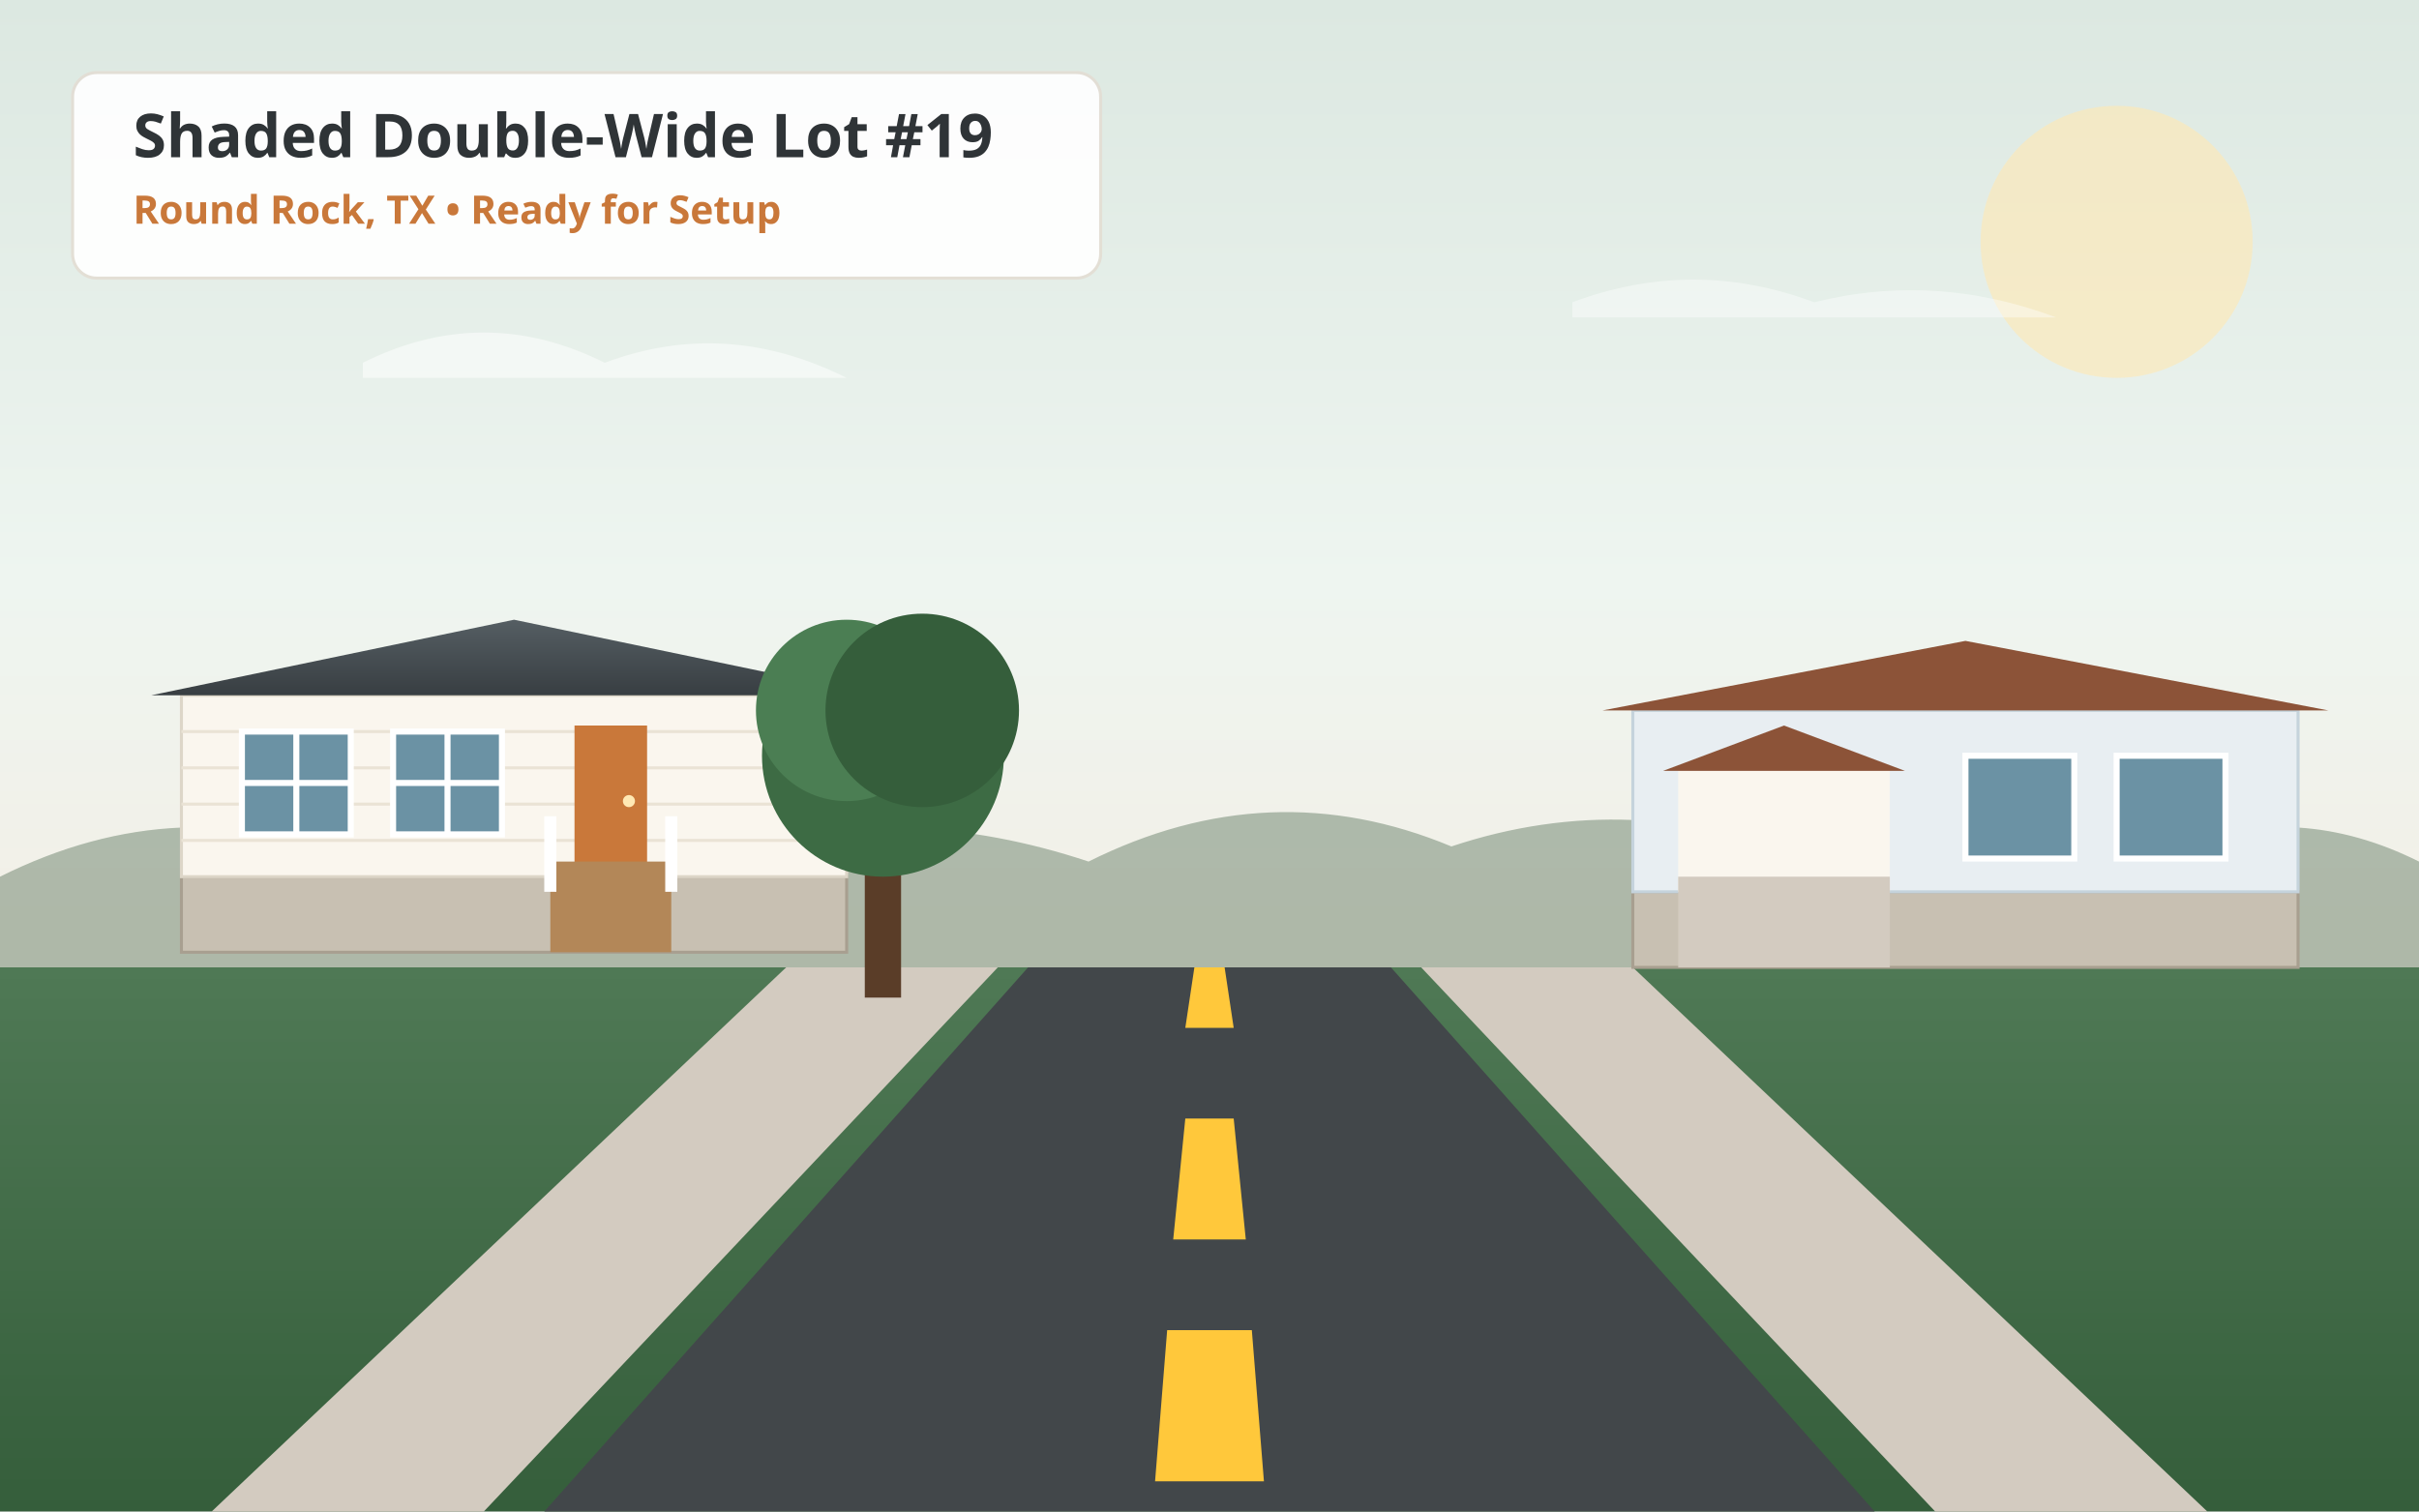
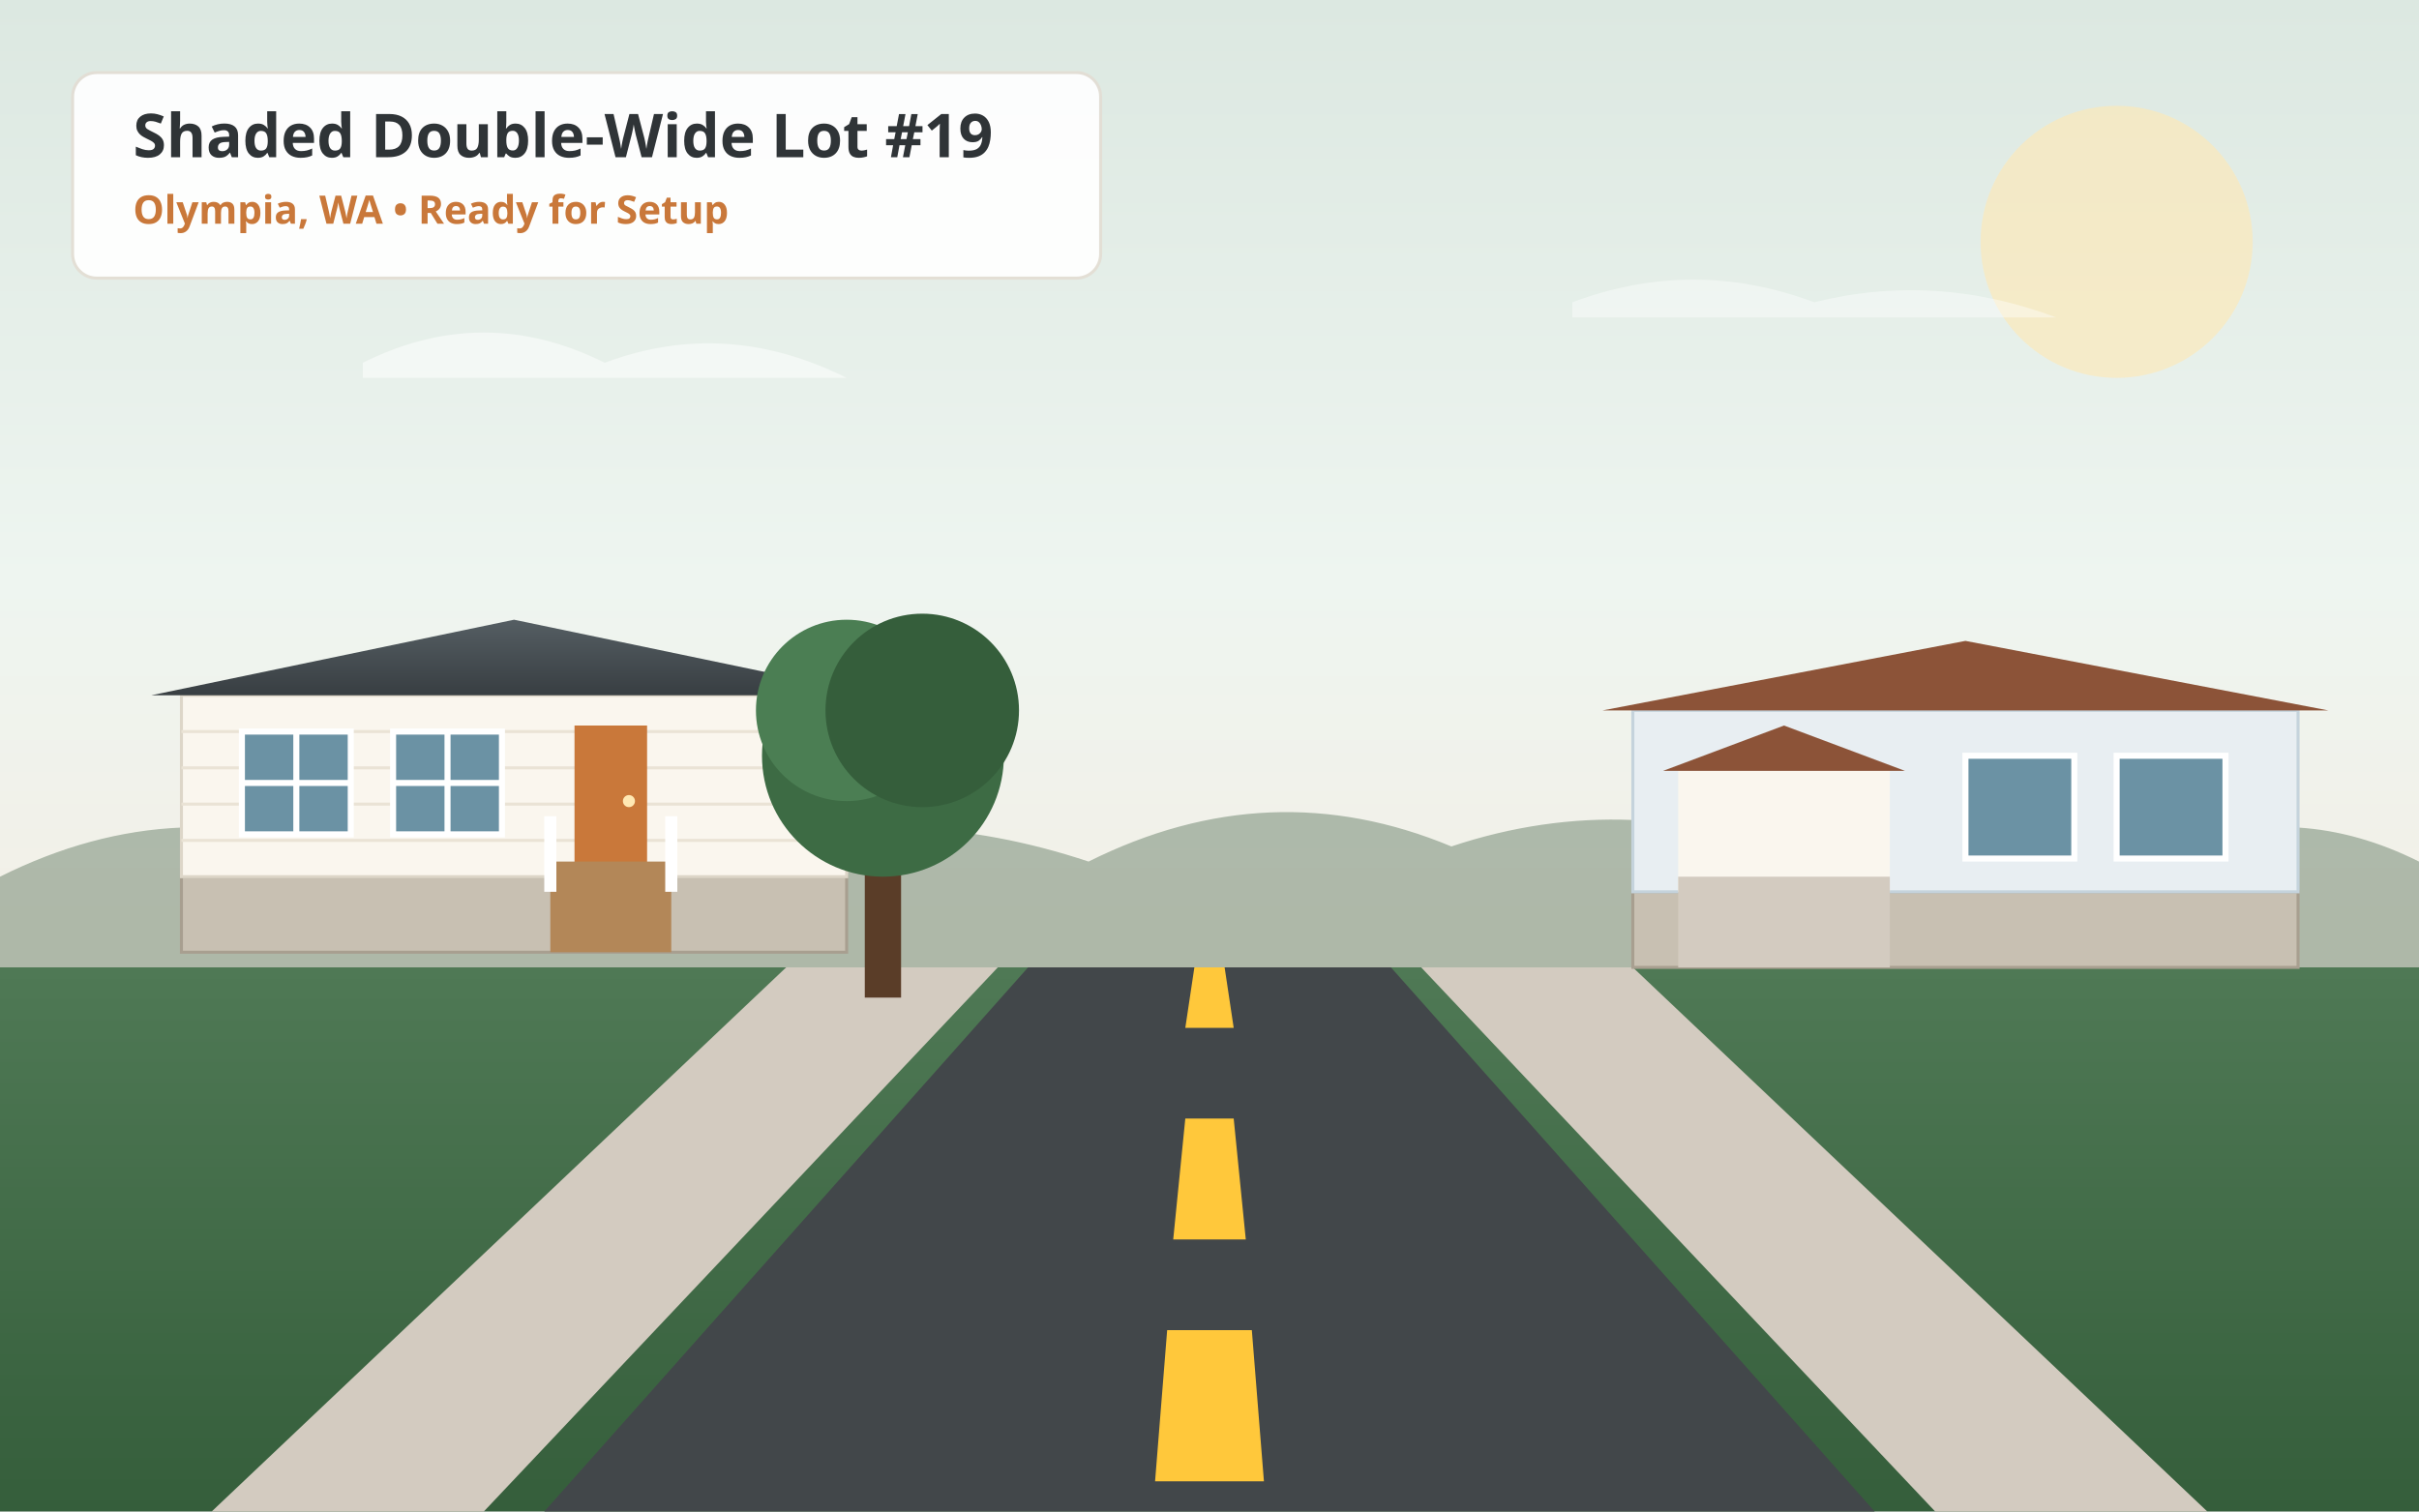
<svg xmlns="http://www.w3.org/2000/svg" viewBox="0 0 800 500" width="100%" height="100%">
  <defs>
    <linearGradient id="sky" x1="0" y1="0" x2="0" y2="1">
      <stop offset="0%" stop-color="#DCE8E1" />
      <stop offset="60%" stop-color="#EEF5F0" />
      <stop offset="100%" stop-color="#F3EFE6" />
    </linearGradient>
    <linearGradient id="grass" x1="0" y1="0" x2="0" y2="1">
      <stop offset="0%" stop-color="#4F7955" />
      <stop offset="100%" stop-color="#355E3B" />
    </linearGradient>
    <linearGradient id="roof" x1="0" y1="0" x2="0" y2="1">
      <stop offset="0%" stop-color="#555E63" />
      <stop offset="100%" stop-color="#383E42" />
    </linearGradient>
  </defs>
  <rect width="800" height="320" fill="url(#sky)" />
  <circle cx="700" cy="80" r="45" fill="#FFE8B3" opacity="0.6" />
  <path d="M120 120 Q160 100 200 120 Q240 105 280 125 L120 125 Z" fill="#FFFFFF" opacity="0.5" />
  <path d="M520 100 Q560 85 600 100 Q640 90 680 105 L520 105 Z" fill="#FFFFFF" opacity="0.4" />
  <path d="M0 290 Q60 260 120 285 Q180 250 240 280 Q300 265 360 285 Q420 255 480 280 Q540 260 600 285 Q660 250 720 280 Q760 265 800 285 L800 320 L0 320 Z" fill="#2E5033" opacity="0.35" />
  <rect y="320" width="800" height="180" fill="url(#grass)" />
  <polygon points="340,320 460,320 620,500 180,500" fill="#42474A" />
  <polygon points="395,320 405,320 408,340 392,340" fill="#FFC83B" />
  <polygon points="392,370 408,370 412,410 388,410" fill="#FFC83B" />
  <polygon points="386,440 414,440 418,490 382,490" fill="#FFC83B" />
  <polygon points="260,320 330,320 160,500 70,500" fill="#D3CBC0" />
  <polygon points="470,320 540,320 730,500 640,500" fill="#D3CBC0" />
  <g transform="translate(40, 200)">
    <rect x="20" y="90" width="220" height="25" fill="#C8C0B2" stroke="#A89F90" />
    <rect x="20" y="30" width="220" height="60" fill="#FAF6EE" stroke="#DDD6C8" />
    <line x1="20" y1="42" x2="240" y2="42" stroke="#EAE3D5" />
    <line x1="20" y1="54" x2="240" y2="54" stroke="#EAE3D5" />
    <line x1="20" y1="66" x2="240" y2="66" stroke="#EAE3D5" />
    <line x1="20" y1="78" x2="240" y2="78" stroke="#EAE3D5" />
    <polygon points="10,30 130,5 250,30" fill="url(#roof)" />
    <rect x="40" y="42" width="36" height="34" fill="#6B92A4" stroke="#FFFFFF" stroke-width="2" />
    <line x1="58" y1="42" x2="58" y2="76" stroke="#FFFFFF" stroke-width="2" />
    <line x1="40" y1="59" x2="76" y2="59" stroke="#FFFFFF" stroke-width="2" />
    <rect x="90" y="42" width="36" height="34" fill="#6B92A4" stroke="#FFFFFF" stroke-width="2" />
    <line x1="108" y1="42" x2="108" y2="76" stroke="#FFFFFF" stroke-width="2" />
    <line x1="90" y1="59" x2="126" y2="59" stroke="#FFFFFF" stroke-width="2" />
    <rect x="150" y="40" width="24" height="50" fill="#C9783A" />
    <circle cx="168" cy="65" r="2" fill="#FFE8B3" />
    <rect x="142" y="85" width="40" height="30" fill="#B38758" />
    <rect x="140" y="70" width="4" height="25" fill="#FFFFFF" />
    <rect x="180" y="70" width="4" height="25" fill="#FFFFFF" />
  </g>
  <g transform="translate(520, 210)">
    <rect x="20" y="85" width="220" height="25" fill="#C8C0B2" stroke="#A89F90" />
    <rect x="20" y="25" width="220" height="60" fill="#E8EEF2" stroke="#C5D3DC" />
    <polygon points="10,25 130,2 250,25" fill="#8C5338" />
    <rect x="35" y="45" width="70" height="40" fill="#FAF6EE" />
    <polygon points="30,45 70,30 110,45" fill="#8C5338" />
    <rect x="35" y="80" width="70" height="30" fill="#D3CBC0" />
    <rect x="130" y="40" width="36" height="34" fill="#6B92A4" stroke="#FFFFFF" stroke-width="2" />
    <rect x="180" y="40" width="36" height="34" fill="#6B92A4" stroke="#FFFFFF" stroke-width="2" />
  </g>
  <g transform="translate(260, 180)">
    <rect x="26" y="90" width="12" height="60" fill="#5A3D28" />
    <circle cx="32" cy="70" r="40" fill="#3D6B44" />
    <circle cx="20" cy="55" r="30" fill="#4B7E53" />
    <circle cx="45" cy="55" r="32" fill="#355E3B" />
  </g>
  <rect x="24" y="24" width="340" height="68" rx="8" fill="#FFFFFF" opacity="0.92" stroke="#E3DDD4" />
  <text x="44" y="52" font-family="sans-serif" font-size="20" font-weight="bold" fill="#2F3437">Shaded Double-Wide Lot #19</text>
-   <text x="44" y="74" font-family="sans-serif" font-size="13" font-weight="600" fill="#C9783A">Round Rock, TX • Ready for Setup</text>
+   <text x="44" y="74" font-family="sans-serif" font-size="13" font-weight="600" fill="#C9783A">Olympia, WA • Ready for Setup</text>
</svg>
